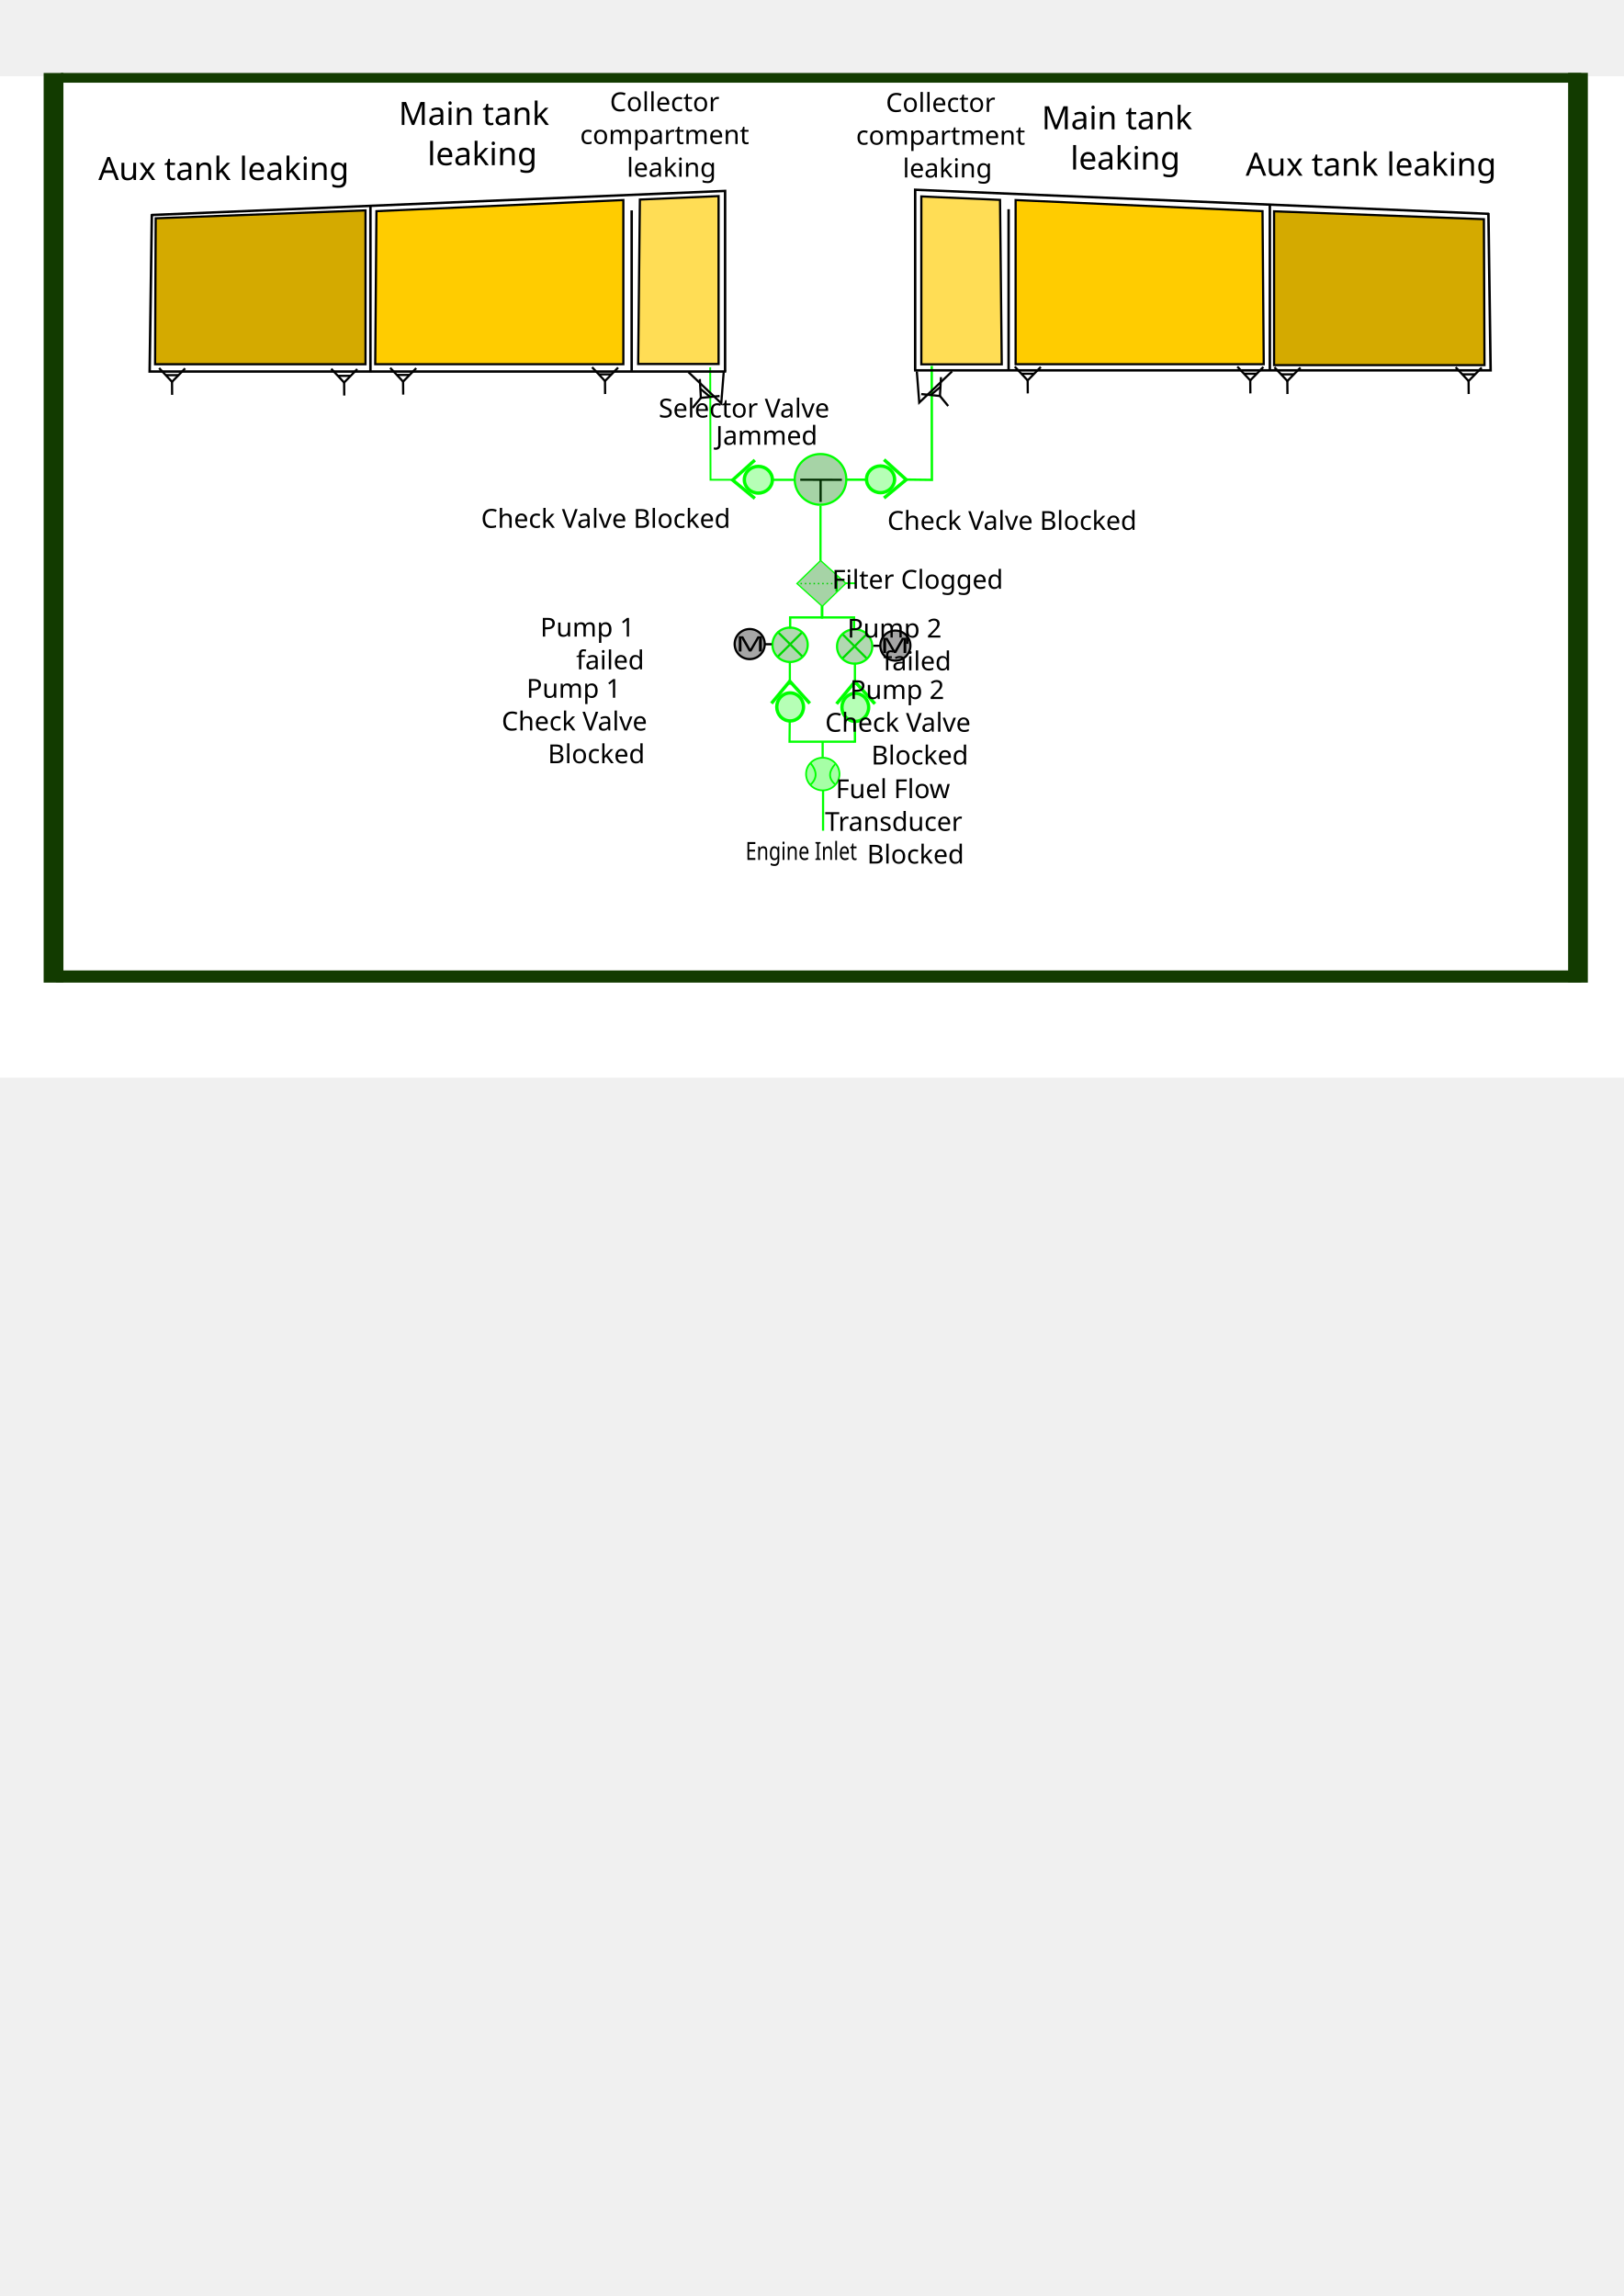
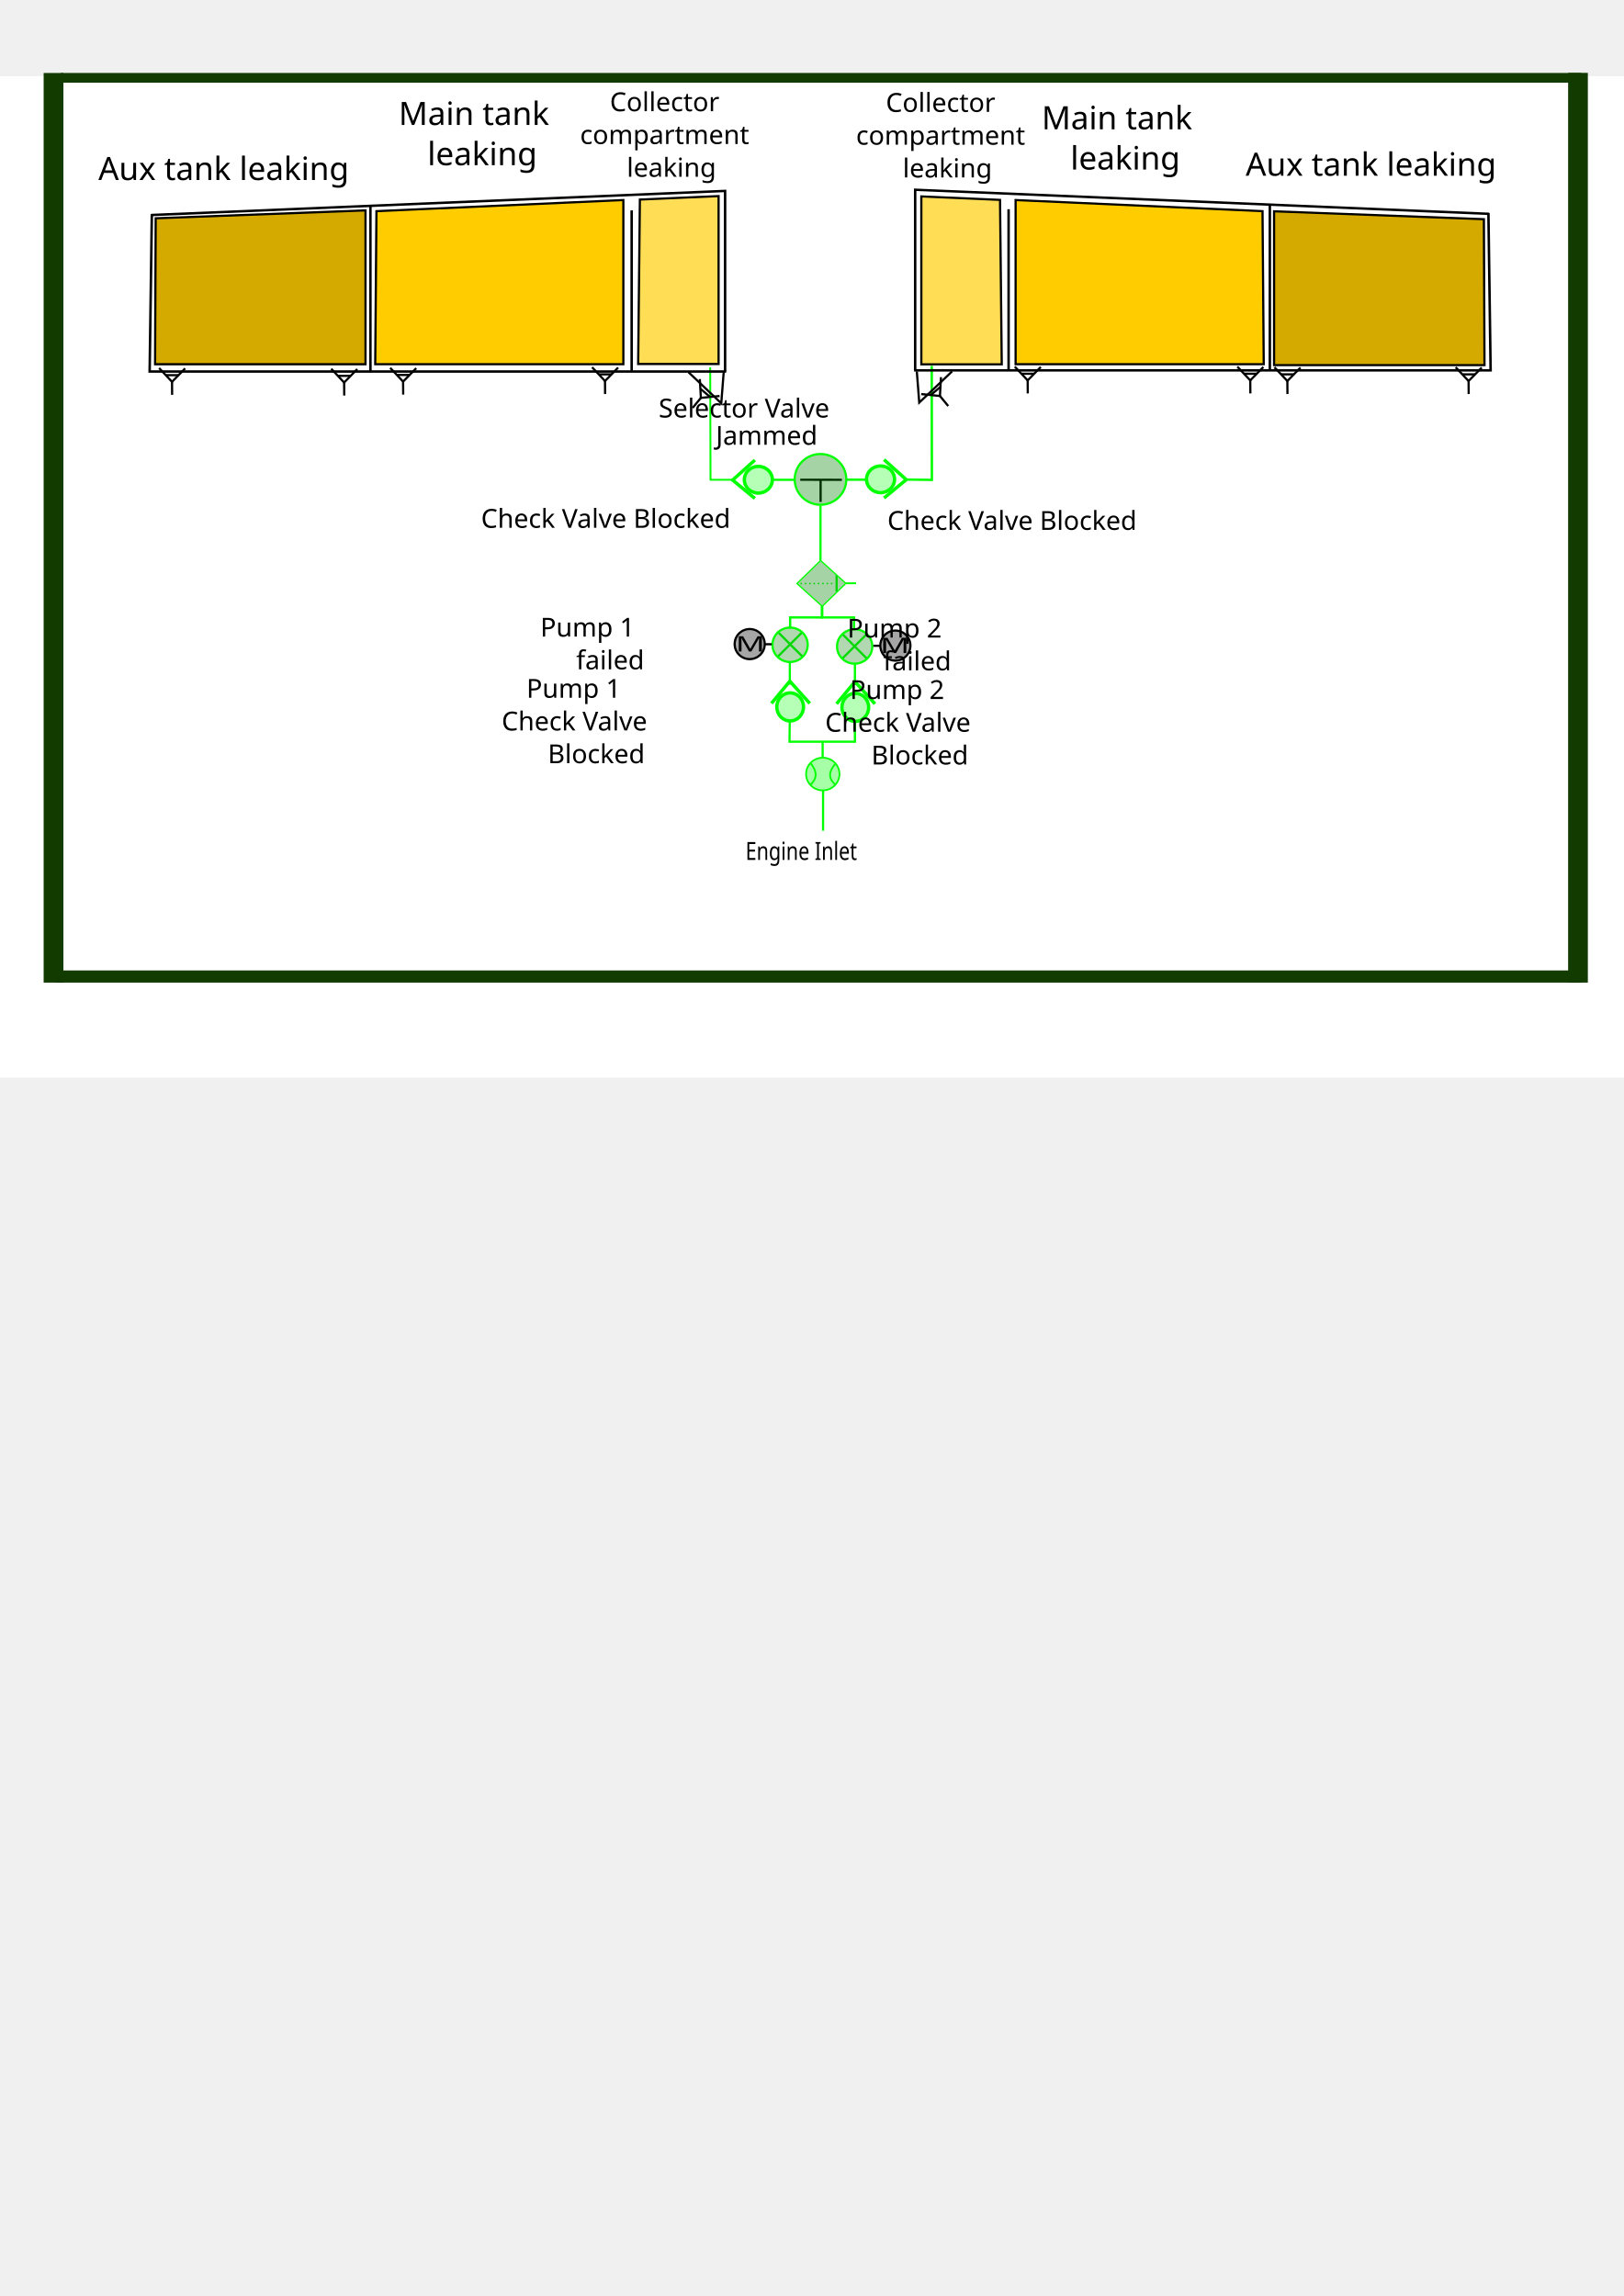
<svg xmlns="http://www.w3.org/2000/svg" version="1.1" width="744.094" height="1052.362" id="svg3651">
  <defs id="defs3653" />
  <g id="layer1" transform="matrix(1.019268,0,0,1,-0.3853597,0)">
    <rect style="fill:#ffffff;fill-opacity:1" id="rect3059" width="848.266" height="458.985" x="-54.75" y="34.954" />
    <path style="fill:none;stroke:#00ff00;stroke-width:0.991px;stroke-linecap:butt;stroke-linejoin:miter;stroke-opacity:1" d="m 349.841,301.226 11.214,-11.43" id="path3985" />
    <path style="fill:none;stroke:#00ff00;stroke-width:0.991px;stroke-linecap:butt;stroke-linejoin:miter;stroke-opacity:1" d="m 349.909,289.476 11.166,11.381" id="path3987" />
    <path style="fill:#008000;fill-opacity:0.307;stroke:#00ff00;stroke-width:1;stroke-miterlimit:4;stroke-opacity:1;stroke-dasharray:none;stroke-dashoffset:0" id="pump1" d="m 366.942,300.347 c 0,4.354 -3.617,7.883 -8.08,7.883 -4.462,0 -8.08,-3.529 -8.08,-7.883 0,-4.354 3.617,-7.883 8.08,-7.883 4.462,0 8.08,3.529 8.08,7.883 z" transform="matrix(0.9810962,0,0,1,3.534239,-4.807533)" />
    <rect width="8.889" height="416.924" x="20" y="33.452" id="rect3659" style="fill:#123b00;fill-opacity:1" />
    <rect width="8.869" height="416.981" x="705.417" y="33.395" id="rect5872" style="fill:#123b00;fill-opacity:1" />
    <rect style="fill:#123b00;fill-opacity:1" id="rect2987" width="685.76" height="5.574" x="25.534" y="444.801" />
    <rect style="fill:#123b00;fill-opacity:1" id="rect2985" width="683.573" height="4.459" x="27.721" y="33.444" />
    <path style="fill:none;stroke:#00ff00;stroke-width:0.848px;stroke-linecap:butt;stroke-linejoin:miter;stroke-opacity:1" d="m 319.693,168.363 0.137,51.534 10.684,0.017" id="path3951" />
    <path style="fill:none;stroke:#000000;stroke-width:0.991px;stroke-linecap:butt;stroke-linejoin:miter;stroke-opacity:1" d="m 360.168,219.892 18.73,0.017" id="path3955" />
    <path style="fill:none;stroke:#000000;stroke-width:0.991px;stroke-linecap:butt;stroke-linejoin:miter;stroke-opacity:1" d="m 369.328,219.892 1e-5,10.172" id="path3957" />
    <path style="fill:none;stroke:#00ff00;stroke-width:1.077px;stroke-linecap:butt;stroke-linejoin:miter;stroke-opacity:1" d="m 419.292,167.719 0.068,52.231 -11.543,-0.139" id="path3951-7" />
    <path style="fill:none;stroke:#00ff00;stroke-width:1px;stroke-linecap:butt;stroke-linejoin:miter;stroke-opacity:1" d="m 376.008,231.767 0,25.225" id="path3977" transform="matrix(0.9810962,0,0,1,0.3780749,0)" />
    <path style="fill:none;stroke:#00ff00;stroke-width:0.651;stroke-linecap:butt;stroke-linejoin:miter;stroke-miterlimit:4;stroke-opacity:1;stroke-dasharray:0.651, 1.302;stroke-dashoffset:0" d="m 360.299,267.477 15.532,0" id="path3981" />
    <path style="fill:none;stroke:#00ff00;stroke-width:0.991px;stroke-linecap:butt;stroke-linejoin:miter;stroke-opacity:1" d="m 379.043,290.563 11.166,11.381" id="path3987-5" />
    <path style="fill:none;stroke:#00ff00;stroke-width:0.991px;stroke-linecap:butt;stroke-linejoin:miter;stroke-opacity:1" d="m 379.008,301.93 11.214,-11.43" id="path3985-9" />
    <path style="fill:#008000;fill-opacity:0.307;stroke:#00ff00;stroke-width:1;stroke-miterlimit:4;stroke-opacity:1;stroke-dasharray:none;stroke-dashoffset:0" id="pump2" d="m 366.942,300.347 c 0,4.354 -3.617,7.883 -8.08,7.883 -4.462,0 -8.08,-3.529 -8.08,-7.883 0,-4.354 3.617,-7.883 8.08,-7.883 4.462,0 8.08,3.529 8.08,7.883 z" transform="matrix(0.9810962,0,0,1,32.56496,-4.04071)" />
    <path style="fill:none;stroke:#00ff00;stroke-width:1.045px;stroke-linecap:butt;stroke-linejoin:miter;stroke-opacity:1" d="m 369.986,277.722 0,5.274 -14.355,0 0,5.119" id="path4037" />
    <path style="fill:none;stroke:#00ff00;stroke-width:1.045px;stroke-linecap:butt;stroke-linejoin:miter;stroke-opacity:1" d="m 369.989,277.727 0,5.274 14.355,0 0,5.119" id="path4037-2" />
    <path style="fill:none;stroke:#00ff00;stroke-width:1px;stroke-linecap:butt;stroke-linejoin:miter;stroke-opacity:1" d="m 361.959,303.711 0,10.103" id="path4089" transform="matrix(0.9810962,0,0,1,0.3780749,0)" />
    <path style="fill:none;stroke:#00ff00;stroke-width:0.991px;stroke-linecap:butt;stroke-linejoin:miter;stroke-opacity:1" d="m 384.751,303.815 0,10.103" id="path4089-4" />
    <path style="fill:none;stroke:#00ff00;stroke-width:1.069px;stroke-linecap:butt;stroke-linejoin:miter;stroke-opacity:1" d="m 389.877,219.861 -8.987,0" id="path4133" />
    <path style="fill:none;stroke:#00ff00;stroke-width:1.016px;stroke-linecap:butt;stroke-linejoin:miter;stroke-opacity:1" d="m 357.297,219.92 -9.251,0" id="path4133-0" />
    <path style="fill:#008000;fill-opacity:0.351;stroke:#00ff00;stroke-opacity:1" id="selectorValve" d="m 396.897,231.176 c 0,6.421 -5.294,11.627 -11.824,11.627 -6.53,0 -11.824,-5.206 -11.824,-11.627 0,-6.421 5.294,-11.627 11.824,-11.627 6.53,0 11.824,5.206 11.824,11.627 z" transform="matrix(0.9810962,0,0,1,-8.515732,-11.45391)" />
    <path style="fill:none;stroke:#00ff00;stroke-width:1px;stroke-linecap:butt;stroke-linejoin:miter;stroke-opacity:1" d="m 361.917,330.4 -0.099,9.558 29.757,0" id="path4177" transform="matrix(0.9810962,0,0,1,0.3780749,0)" />
    <path style="fill:none;stroke:#00ff00;stroke-width:1.036px;stroke-linecap:butt;stroke-linejoin:miter;stroke-opacity:1" d="m 384.781,340.434 -0.052,-9.64" id="path4181" />
    <path style="fill:none;stroke:#00ff00;stroke-width:1px;stroke-linecap:butt;stroke-linejoin:miter;stroke-opacity:1" d="m 376.993,339.958 0,7.094" id="path4183" transform="matrix(0.9810962,0,0,1,0.3780749,0)" />
    <path style="fill:none;stroke:#00ff00;stroke-width:1px;stroke-linecap:butt;stroke-linejoin:miter;stroke-opacity:1" d="m 383.398,263.594 0,7.587" id="path4185" transform="matrix(0.9810962,0,0,1,0.3780749,0)" />
    <path style="fill:none;stroke:#00ff00;stroke-width:0.833px;stroke-linecap:butt;stroke-linejoin:miter;stroke-opacity:1" d="m 380.685,267.338 4.58,0" id="path4187" />
    <rect style="fill:#008000;fill-opacity:0.351;stroke:#00ff00;stroke-width:0.581;stroke-opacity:1" id="filter" width="15.451" height="14.976" x="442.954" y="-60.695" transform="matrix(0.7364574,0.6764839,-0.7101376,0.7040629,0,0)" />
    <path style="fill:none;stroke:#00ff00;stroke-width:0.803px;stroke-linecap:butt;stroke-linejoin:miter;stroke-opacity:1" d="m 364.829,349.828 c 2.762,3.406 3.241,6.694 0,9.789" id="path4191" />
    <path style="fill:none;stroke:#00ff00;stroke-width:0.78px;stroke-linecap:butt;stroke-linejoin:miter;stroke-opacity:1" d="m 375.833,350.268 c -2.762,3.217 -3.241,6.323 0,9.247" id="path4191-1" />
    <g id="g4224">
      <path transform="matrix(0.9810962,0,0,1,3.659225,-1.393488)" d="m 347.118,296.604 c 0,3.81 -3.088,6.898 -6.898,6.898 -3.81,0 -6.898,-3.088 -6.898,-6.898 0,-3.81 3.088,-6.898 6.898,-6.898 3.81,0 6.898,3.088 6.898,6.898 z" id="path4216" style="fill:#000000;fill-opacity:0.351;stroke:#000000;stroke-width:1;stroke-miterlimit:4;stroke-opacity:1;stroke-dasharray:none;stroke-dashoffset:0" />
      <path transform="matrix(0.9810962,0,0,1,0.3780749,0)" id="path4218" d="m 350.602,295.28 3.066,0" style="fill:none;stroke:#000000;stroke-width:1px;stroke-linecap:butt;stroke-linejoin:miter;stroke-opacity:1" />
      <text transform="scale(1.218085,0.8209607)" id="text4220" y="363.75" x="271.847" style="font-size:11.941px;font-style:normal;font-weight:normal;line-height:125%;letter-spacing:0px;word-spacing:0px;fill:#000000;fill-opacity:1;stroke:none;font-family:Sans" xml:space="preserve">
        <tspan y="363.75" x="271.847" id="tspan4222">M</tspan>
      </text>
    </g>
    <path style="fill:#000000;fill-opacity:0.351;stroke:#000000;stroke-width:1;stroke-miterlimit:4;stroke-opacity:1;stroke-dasharray:none;stroke-dashoffset:0" id="path4216-0" d="m 347.118,296.604 c 0,3.81 -3.088,6.898 -6.898,6.898 -3.81,0 -6.898,-3.088 -6.898,-6.898 0,-3.81 3.088,-6.898 6.898,-6.898 3.81,0 6.898,3.088 6.898,6.898 z" transform="matrix(-0.9810962,0,0,1,736.7337,-0.691011)" />
    <path style="fill:#00ff00;stroke:#000000;stroke-width:0.991px;stroke-linecap:butt;stroke-linejoin:miter;stroke-opacity:1" d="m 396.041,295.983 -3.008,0" id="path4218-5" />
    <text xml:space="preserve" style="font-size:11.941px;font-style:normal;font-weight:normal;line-height:125%;letter-spacing:0px;word-spacing:0px;fill:#000000;fill-opacity:1;stroke:none;font-family:Sans" x="-335.986" y="364.606" id="text4220-9" transform="scale(-1.218085,0.8209607)">
      <tspan id="tspan4222-2" x="-335.986" y="364.606">M</tspan>
    </text>
    <g id="g3088">
      <g id="g3909">
        <path style="fill:none;stroke:#000000;stroke-width:1.119px;stroke-linecap:butt;stroke-linejoin:miter;stroke-opacity:1" d="m 68.649,98.154 -0.987,72.127 259.205,0" id="path3892" />
        <g id="g3904">
          <path id="path3896" d="M 68.435,98.548 326.387,87.512 l 0,82.769" style="fill:none;stroke:#000000;stroke-width:1.113px;stroke-linecap:butt;stroke-linejoin:miter;stroke-opacity:1" />
          <path id="path3900" d="m 284.378,170.006 0,-73.576" style="fill:none;stroke:#000000;stroke-width:1.113px;stroke-linecap:butt;stroke-linejoin:miter;stroke-opacity:1" />
          <path id="path3902" d="m 166.923,170.563 0,-76.363" style="fill:none;stroke:#000000;stroke-width:1.113px;stroke-linecap:butt;stroke-linejoin:miter;stroke-opacity:1" />
        </g>
      </g>
      <path style="fill:none;stroke:#000000;stroke-width:0.991px;stroke-linecap:butt;stroke-linejoin:miter;stroke-opacity:1" d="m 325.759,170.563 -1.094,14.295 -14.765,-14.295" id="path3062" />
    </g>
    <g id="g3097">
      <g id="g3909-4" transform="matrix(-1,0,0,1,738.2312,-0.5348717)">
        <path style="fill:none;stroke:#000000;stroke-width:1.119px;stroke-linecap:butt;stroke-linejoin:miter;stroke-opacity:1" d="m 68.649,98.154 -0.987,72.127 259.205,0" id="path3892-2" />
        <g id="g3904-5">
          <path id="path3896-7" d="M 68.435,98.548 326.387,87.512 l 0,82.769" style="fill:none;stroke:#000000;stroke-width:1.113px;stroke-linecap:butt;stroke-linejoin:miter;stroke-opacity:1" />
          <path id="path3900-5" d="m 284.378,170.006 0,-73.576" style="fill:none;stroke:#000000;stroke-width:1.113px;stroke-linecap:butt;stroke-linejoin:miter;stroke-opacity:1" />
          <path id="path3902-5" d="m 166.923,170.563 0,-76.363" style="fill:none;stroke:#000000;stroke-width:1.113px;stroke-linecap:butt;stroke-linejoin:miter;stroke-opacity:1" />
        </g>
      </g>
      <path style="fill:none;stroke:#000000;stroke-width:0.991px;stroke-linecap:butt;stroke-linejoin:miter;stroke-opacity:1" d="m 412.584,170.228 1.094,14.295 14.765,-14.295" id="path3062-8" />
    </g>
    <path style="fill:#00ff00;stroke:#00ff00;stroke-width:1px;stroke-linecap:butt;stroke-linejoin:miter;stroke-opacity:1" d="m 377.19,362.227 0,18.524" id="path4260" transform="matrix(0.9810962,0,0,1,0.3780749,0)" />
-     <path style="fill:#00ff00;fill-opacity:0.351;stroke:#00ff00;stroke-width:1;stroke-miterlimit:4;stroke-opacity:1;stroke-dasharray:none;stroke-dashoffset:0" id="fftransd" d="m 385.717,369.553 a 9.754,9.476 0 1 1 -19.509,0 9.754,9.476 0 1 1 19.509,0 z" transform="matrix(0.7703853,0,0,0.7900136,80.66797,62.83015)" />
+     <path style="fill:#00ff00;fill-opacity:0.351;stroke:#00ff00;stroke-width:1;stroke-miterlimit:4;stroke-opacity:1;stroke-dasharray:none;stroke-dashoffset:0" id="fftransd" d="m 385.717,369.553 c 0,5.233 -4.367,9.476 -9.754,9.476 -5.387,0 -9.754,-4.242 -9.754,-9.476 0,-5.233 4.367,-9.476 9.754,-9.476 5.387,0 9.754,4.242 9.754,9.476 z" transform="matrix(0.7703853,0,0,0.7900136,80.66797,62.83015)" />
    <text xml:space="preserve" style="font-size:10.116px;font-style:normal;font-weight:normal;line-height:125%;letter-spacing:0px;word-spacing:0px;fill:#000000;fill-opacity:1;stroke:none;font-family:Sans" x="381.156" y="347.017" id="text4264" transform="scale(0.8804049,1.135841)">
      <tspan id="tspan4266" x="381.156" y="347.017">Engine Inlet</tspan>
    </text>
    <g id="g3112">
      <path transform="matrix(0.9810962,0,0,1,0.3780749,0)" id="path3106" d="m 72.916,168.705 5.912,6.306 6.011,-6.158" style="fill:none;stroke:#000000;stroke-width:1px;stroke-linecap:butt;stroke-linejoin:miter;stroke-opacity:1" />
      <path id="path3108" d="m 77.716,174.863 0.048,6.109" style="fill:none;stroke:#000000;stroke-width:0.991px;stroke-linecap:butt;stroke-linejoin:miter;stroke-opacity:1" />
      <path transform="matrix(0.9810962,0,0,1,0.3780749,0)" id="path3110" d="m 76.069,171.957 5.666,-3e-5" style="fill:none;stroke:#000000;stroke-width:1px;stroke-linecap:butt;stroke-linejoin:miter;stroke-opacity:1" />
    </g>
    <g transform="translate(77.38579,0.3202426)" id="g3112-8">
      <path transform="matrix(0.9810962,0,0,1,0.3780749,0)" id="path3106-6" d="m 72.916,168.705 5.912,6.306 6.011,-6.158" style="fill:none;stroke:#000000;stroke-width:1px;stroke-linecap:butt;stroke-linejoin:miter;stroke-opacity:1" />
      <path id="path3108-9" d="m 77.716,174.863 0.048,6.109" style="fill:none;stroke:#000000;stroke-width:0.991px;stroke-linecap:butt;stroke-linejoin:miter;stroke-opacity:1" />
      <path transform="matrix(0.9810962,0,0,1,0.3780749,0)" id="path3110-0" d="m 76.069,171.957 5.666,-3e-5" style="fill:none;stroke:#000000;stroke-width:1px;stroke-linecap:butt;stroke-linejoin:miter;stroke-opacity:1" />
    </g>
    <g transform="translate(103.8978,-0.09527781)" id="g3112-6">
      <path transform="matrix(0.9810962,0,0,1,0.3780749,0)" id="path3106-2" d="m 72.916,168.705 5.912,6.306 6.011,-6.158" style="fill:none;stroke:#000000;stroke-width:1px;stroke-linecap:butt;stroke-linejoin:miter;stroke-opacity:1" />
      <path id="path3108-2" d="m 77.716,174.863 0.048,6.109" style="fill:none;stroke:#000000;stroke-width:0.991px;stroke-linecap:butt;stroke-linejoin:miter;stroke-opacity:1" />
      <path transform="matrix(0.9810962,0,0,1,0.3780749,0)" id="path3110-4" d="m 76.069,171.957 5.666,-3e-5" style="fill:none;stroke:#000000;stroke-width:1px;stroke-linecap:butt;stroke-linejoin:miter;stroke-opacity:1" />
    </g>
    <g transform="translate(194.6762,-0.3739754)" id="g3112-2">
      <path transform="matrix(0.9810962,0,0,1,0.3780749,0)" id="path3106-22" d="m 72.916,168.705 5.912,6.306 6.011,-6.158" style="fill:none;stroke:#000000;stroke-width:1px;stroke-linecap:butt;stroke-linejoin:miter;stroke-opacity:1" />
      <path id="path3108-5" d="m 77.716,174.863 0.048,6.109" style="fill:none;stroke:#000000;stroke-width:0.991px;stroke-linecap:butt;stroke-linejoin:miter;stroke-opacity:1" />
      <path transform="matrix(0.9810962,0,0,1,0.3780749,0)" id="path3110-1" d="m 76.069,171.957 5.666,-3e-5" style="fill:none;stroke:#000000;stroke-width:1px;stroke-linecap:butt;stroke-linejoin:miter;stroke-opacity:1" />
    </g>
    <g transform="matrix(0.7666899,0.654388,-0.629881,0.7666899,366.1487,-2.666554)" id="g3112-65">
      <path transform="matrix(0.9810962,0,0,1,0.3780749,0)" id="path3106-8" d="m 72.916,168.705 5.912,6.306 6.011,-6.158" style="fill:none;stroke:#000000;stroke-width:1px;stroke-linecap:butt;stroke-linejoin:miter;stroke-opacity:1" />
      <path id="path3108-59" d="m 77.716,174.863 0.048,6.109" style="fill:none;stroke:#000000;stroke-width:0.991px;stroke-linecap:butt;stroke-linejoin:miter;stroke-opacity:1" />
      <path transform="matrix(0.9810962,0,0,1,0.3780749,0)" id="path3110-02" d="m 76.069,171.957 5.666,-3e-5" style="fill:none;stroke:#000000;stroke-width:1px;stroke-linecap:butt;stroke-linejoin:miter;stroke-opacity:1" />
    </g>
    <g transform="matrix(-0.7666899,0.654388,0.629881,0.7666899,372.3274,-3.539891)" id="g3112-65-2">
      <path transform="matrix(0.9810962,0,0,1,0.3780749,0)" id="path3106-8-3" d="m 72.916,168.705 5.912,6.306 6.011,-6.158" style="fill:none;stroke:#000000;stroke-width:1px;stroke-linecap:butt;stroke-linejoin:miter;stroke-opacity:1" />
      <path id="path3108-59-9" d="m 77.716,174.863 0.048,6.109" style="fill:none;stroke:#000000;stroke-width:0.991px;stroke-linecap:butt;stroke-linejoin:miter;stroke-opacity:1" />
      <path transform="matrix(0.9810962,0,0,1,0.3780749,0)" id="path3110-02-8" d="m 76.069,171.957 5.666,-3e-5" style="fill:none;stroke:#000000;stroke-width:1px;stroke-linecap:butt;stroke-linejoin:miter;stroke-opacity:1" />
    </g>
    <g transform="translate(384.7095,-0.652673)" id="g3112-2-5">
      <path transform="matrix(0.9810962,0,0,1,0.3780749,0)" id="path3106-22-6" d="m 72.916,168.705 5.912,6.306 6.011,-6.158" style="fill:none;stroke:#000000;stroke-width:1px;stroke-linecap:butt;stroke-linejoin:miter;stroke-opacity:1" />
      <path id="path3108-5-0" d="m 77.716,174.863 0.048,6.109" style="fill:none;stroke:#000000;stroke-width:0.991px;stroke-linecap:butt;stroke-linejoin:miter;stroke-opacity:1" />
      <path transform="matrix(0.9810962,0,0,1,0.3780749,0)" id="path3110-1-5" d="m 76.069,171.957 5.666,-3e-5" style="fill:none;stroke:#000000;stroke-width:1px;stroke-linecap:butt;stroke-linejoin:miter;stroke-opacity:1" />
    </g>
    <g transform="translate(484.7846,-0.652673)" id="g3112-2-8">
      <path transform="matrix(0.9810962,0,0,1,0.3780749,0)" id="path3106-22-8" d="m 72.916,168.705 5.912,6.306 6.011,-6.158" style="fill:none;stroke:#000000;stroke-width:1px;stroke-linecap:butt;stroke-linejoin:miter;stroke-opacity:1" />
      <path id="path3108-5-3" d="m 77.716,174.863 0.048,6.109" style="fill:none;stroke:#000000;stroke-width:0.991px;stroke-linecap:butt;stroke-linejoin:miter;stroke-opacity:1" />
      <path transform="matrix(0.9810962,0,0,1,0.3780749,0)" id="path3110-1-7" d="m 76.069,171.957 5.666,-3e-5" style="fill:none;stroke:#000000;stroke-width:1px;stroke-linecap:butt;stroke-linejoin:miter;stroke-opacity:1" />
    </g>
    <g transform="translate(501.4638,-0.3739753)" id="g3112-2-6">
      <path transform="matrix(0.9810962,0,0,1,0.3780749,0)" id="path3106-22-5" d="m 72.916,168.705 5.912,6.306 6.011,-6.158" style="fill:none;stroke:#000000;stroke-width:1px;stroke-linecap:butt;stroke-linejoin:miter;stroke-opacity:1" />
      <path id="path3108-5-9" d="m 77.716,174.863 0.048,6.109" style="fill:none;stroke:#000000;stroke-width:0.991px;stroke-linecap:butt;stroke-linejoin:miter;stroke-opacity:1" />
      <path transform="matrix(0.9810962,0,0,1,0.3780749,0)" id="path3110-1-2" d="m 76.069,171.957 5.666,-3e-5" style="fill:none;stroke:#000000;stroke-width:1px;stroke-linecap:butt;stroke-linejoin:miter;stroke-opacity:1" />
    </g>
    <g transform="translate(582.9457,-0.3739754)" id="g3112-2-9">
      <path transform="matrix(0.9810962,0,0,1,0.3780749,0)" id="path3106-22-1" d="m 72.916,168.705 5.912,6.306 6.011,-6.158" style="fill:none;stroke:#000000;stroke-width:1px;stroke-linecap:butt;stroke-linejoin:miter;stroke-opacity:1" />
      <path id="path3108-5-8" d="m 77.716,174.863 0.048,6.109" style="fill:none;stroke:#000000;stroke-width:0.991px;stroke-linecap:butt;stroke-linejoin:miter;stroke-opacity:1" />
      <path transform="matrix(0.9810962,0,0,1,0.3780749,0)" id="path3110-1-25" d="m 76.069,171.957 5.666,-3e-5" style="fill:none;stroke:#000000;stroke-width:1px;stroke-linecap:butt;stroke-linejoin:miter;stroke-opacity:1" />
    </g>
    <g id="LHcheckvalve" transform="matrix(-1.537217,0,0,-1.529462,856.2872,556.1434)">
      <path transform="matrix(0.9810962,0,0,1,0.3780749,0)" id="path3276" d="m 342.101,214.249 6.619,5.504 -6.619,5.992" style="fill:none;stroke:#00ff00;stroke-width:1px;stroke-linecap:butt;stroke-linejoin:miter;stroke-opacity:1" />
      <path transform="matrix(0.9810962,0,0,1,-4.406936,4.11079)" d="m 350.114,215.747 c 0,2.213 -1.872,4.006 -4.18,4.006 -2.309,0 -4.18,-1.794 -4.18,-4.006 0,-2.213 1.872,-4.006 4.18,-4.006 2.309,0 4.18,1.794 4.18,4.006 z" id="LHcvfield" style="fill:#00ff00;fill-opacity:0.289;stroke:#00ff00;stroke-width:1;stroke-miterlimit:4;stroke-opacity:1;stroke-dasharray:none;stroke-dashoffset:0" />
    </g>
    <g id="RHcheckvalve" transform="matrix(1.537217,0,0,-1.529462,-118.6736,555.9513)">
      <path transform="matrix(0.9810962,0,0,1,0.3780749,0)" id="path3276-1" d="m 342.101,214.249 6.619,5.504 -6.619,5.992" style="fill:none;stroke:#00ff00;stroke-width:1px;stroke-linecap:butt;stroke-linejoin:miter;stroke-opacity:1" />
      <path transform="matrix(0.9810962,0,0,1,-4.406936,4.11079)" d="m 350.114,215.747 c 0,2.213 -1.872,4.006 -4.18,4.006 -2.309,0 -4.18,-1.794 -4.18,-4.006 0,-2.213 1.872,-4.006 4.18,-4.006 2.309,0 4.18,1.794 4.18,4.006 z" id="RHcvfield" style="fill:#00ff00;fill-opacity:0.289;stroke:#00ff00;stroke-width:1;stroke-miterlimit:4;stroke-opacity:1;stroke-dasharray:none;stroke-dashoffset:0" />
    </g>
    <path style="fill:none;stroke:#00ff00;stroke-width:1.519px;stroke-linecap:butt;stroke-linejoin:miter;stroke-opacity:1" d="m 347.215,322.406 8.259,-10.175 8.991,10.175" id="path3276-5" />
-     <path style="fill:#00ff00;fill-opacity:0.289;stroke:#00ff00;stroke-width:1;stroke-miterlimit:4;stroke-opacity:1;stroke-dasharray:none;stroke-dashoffset:0" id="pumpcv1" d="m 350.114,215.747 a 4.18,4.006 0 1 1 -8.361,0 4.18,4.006 0 1 1 8.361,0 z" transform="matrix(0,-1.537217,1.500549,0,31.89254,855.7871)" />
+     <path style="fill:#00ff00;fill-opacity:0.289;stroke:#00ff00;stroke-width:1;stroke-miterlimit:4;stroke-opacity:1;stroke-dasharray:none;stroke-dashoffset:0" id="pumpcv1" d="m 350.114,215.747 c 0,2.213 -1.872,4.006 -4.18,4.006 -2.309,0 -4.18,-1.794 -4.18,-4.006 0,-2.213 1.872,-4.006 4.18,-4.006 2.309,0 4.18,1.794 4.18,4.006 z" transform="matrix(0,-1.537217,1.500549,0,31.89254,855.7871)" />
    <path style="fill:none;stroke:#00ff00;stroke-width:1.519px;stroke-linecap:butt;stroke-linejoin:miter;stroke-opacity:1" d="m 376.507,322.603 8.259,-10.175 8.991,10.175" id="path3276-5-8" />
-     <path style="fill:#00ff00;fill-opacity:0.289;stroke:#00ff00;stroke-width:1;stroke-miterlimit:4;stroke-opacity:1;stroke-dasharray:none;stroke-dashoffset:0" id="pumpcv2" d="m 350.114,215.747 a 4.18,4.006 0 1 1 -8.361,0 4.18,4.006 0 1 1 8.361,0 z" transform="matrix(0,-1.537217,1.500549,0,61.18411,855.9842)" />
+     <path style="fill:#00ff00;fill-opacity:0.289;stroke:#00ff00;stroke-width:1;stroke-miterlimit:4;stroke-opacity:1;stroke-dasharray:none;stroke-dashoffset:0" id="pumpcv2" d="m 350.114,215.747 c 0,2.213 -1.872,4.006 -4.18,4.006 -2.309,0 -4.18,-1.794 -4.18,-4.006 0,-2.213 1.872,-4.006 4.18,-4.006 2.309,0 4.18,1.794 4.18,4.006 z" transform="matrix(0,-1.537217,1.500549,0,61.18411,855.9842)" />
    <path style="fill:#d4aa00;stroke:#000000;stroke-width:1px;stroke-linecap:butt;stroke-linejoin:miter;stroke-opacity:1;fill-opacity:1" d="m 71.347,100.052 96.151,-3.623 0,70.51 -96.429,0 z" id="Laux" transform="matrix(0.9810962,0,0,1,0.3780749,0)" />
    <path style="fill:#ffcc00;fill-opacity:1;stroke:#000000;stroke-width:0.991px;stroke-linecap:butt;stroke-linejoin:miter;stroke-opacity:1" d="m 169.631,96.784 111.012,-5.092 0,75.248 -111.559,0 z" id="Lmain" />
    <path style="fill:#ffdd55;fill-opacity:1;stroke:#000000;stroke-width:0.991px;stroke-linecap:butt;stroke-linejoin:miter;stroke-opacity:1" d="m 288.073,91.468 35.382,-1.591 0,76.955 -36.155,0 z" id="Lcol" />
    <path style="fill:#ffdd55;fill-opacity:1;stroke:#000000;stroke-width:0.991px;stroke-linecap:butt;stroke-linejoin:miter;stroke-opacity:1" d="m 449.999,91.616 -35.382,-1.591 0,76.955 36.155,0 z" id="Rcol" />
    <path style="fill:#ffcc00;fill-opacity:1;stroke:#000000;stroke-width:0.991px;stroke-linecap:butt;stroke-linejoin:miter;stroke-opacity:1" d="m 568.017,96.784 -111.012,-5.092 0,75.248 111.559,0 z" id="Rmain" />
    <path style="fill:#d4aa00;fill-opacity:1;stroke:#000000;stroke-width:0.991px;stroke-linecap:butt;stroke-linejoin:miter;stroke-opacity:1" d="m 667.545,100.47 -94.333,-3.623 0,70.51 94.606,0 z" id="Raux" />
    <text xml:space="preserve" style="font-size:14.61px;font-style:normal;font-weight:normal;line-height:125%;letter-spacing:0px;word-spacing:0px;fill:#000000;fill-opacity:1;stroke:none;font-family:Sans" x="45.023" y="81.734" id="text_Laux" transform="scale(0.990503,1.009588)">
      <tspan id="tspan3934" x="45.023" y="81.734">Aux tank leaking</tspan>
    </text>
    <text xml:space="preserve" style="font-size:14.61px;font-style:normal;font-weight:normal;line-height:125%;letter-spacing:0px;word-spacing:0px;fill:#000000;fill-opacity:1;stroke:none;font-family:Sans" x="565.818" y="79.781" id="text_Raux" transform="scale(0.9905031,1.009588)">
      <tspan id="tspan3934-5" x="565.818" y="79.781">Aux tank leaking</tspan>
    </text>
    <text xml:space="preserve" style="font-size:14.61px;font-style:normal;font-weight:normal;text-align:center;line-height:125%;letter-spacing:0px;word-spacing:0px;text-anchor:middle;fill:#000000;fill-opacity:1;stroke:none;font-family:Sans" x="520.676" y="58.7" id="text_Rmain" transform="scale(0.9905031,1.009588)">
      <tspan id="tspan3934-0" x="520.676" y="58.7">Main tank</tspan>
      <tspan x="520.676" y="76.962" id="tspan4012">leaking</tspan>
    </text>
    <text xml:space="preserve" style="font-size:14.61px;font-style:normal;font-weight:normal;text-align:center;line-height:125%;letter-spacing:0px;word-spacing:0px;text-anchor:middle;fill:#000000;fill-opacity:1;stroke:none;font-family:Sans" x="228.8" y="56.748" id="text_Lmain" transform="scale(0.9905031,1.009588)">
      <tspan id="tspan3934-0-6" x="228.8" y="56.748">Main tank</tspan>
      <tspan x="228.8" y="75.01" id="tspan4041">leaking</tspan>
    </text>
    <text xml:space="preserve" style="font-size:11.908px;font-style:normal;font-weight:normal;line-height:125%;letter-spacing:0px;word-spacing:0px;fill:#000000;fill-opacity:1;stroke:none;font-family:Sans" x="438.181" y="50.791" id="text_Rcol" transform="scale(0.9905031,1.009588)">
      <tspan id="tspan3934-0-3" x="438.181" y="50.791" style="text-align:center;text-anchor:middle">Collector</tspan>
      <tspan x="438.181" y="65.676" id="tspan4008" style="text-align:center;text-anchor:middle">compartment</tspan>
      <tspan x="438.181" y="80.56" id="tspan4010" style="text-align:center;text-anchor:middle">leaking</tspan>
    </text>
    <text xml:space="preserve" style="font-size:11.908px;font-style:normal;font-weight:normal;line-height:125%;letter-spacing:0px;word-spacing:0px;fill:#000000;fill-opacity:1;stroke:none;font-family:Sans" x="312.905" y="50.487" id="text_Lcol" transform="scale(0.9905031,1.009588)">
      <tspan id="tspan3934-0-3-9" x="312.905" y="50.487" style="text-align:center;text-anchor:middle">Collector</tspan>
      <tspan x="312.905" y="65.372" id="tspan4008-0" style="text-align:center;text-anchor:middle">compartment</tspan>
      <tspan x="312.905" y="80.256" id="tspan4010-9" style="text-align:center;text-anchor:middle">leaking</tspan>
    </text>
    <text xml:space="preserve" style="font-size:39.62px;font-style:normal;font-weight:normal;line-height:125%;letter-spacing:0px;word-spacing:0px;fill:#000000;fill-opacity:1;stroke:none;font-family:Sans" x="218.738" y="239.612" id="text_LCV" transform="scale(0.9905031,1.009588)">
      <tspan id="tspan3130" x="218.738" y="239.612" style="font-size:11.886px">Check Valve Blocked</tspan>
    </text>
    <text xml:space="preserve" style="font-size:39.62px;font-style:normal;font-weight:normal;line-height:125%;letter-spacing:0px;word-spacing:0px;fill:#000000;fill-opacity:1;stroke:none;font-family:Sans" x="403.173" y="240.544" id="text_RCV" transform="scale(0.9905031,1.009588)">
      <tspan id="tspan3130-1" x="403.173" y="240.544" style="font-size:11.886px">Check Valve Blocked</tspan>
    </text>
    <text xml:space="preserve" style="font-size:39.62px;font-style:normal;font-weight:normal;text-align:center;line-height:125%;letter-spacing:0px;word-spacing:0px;text-anchor:middle;fill:#000000;fill-opacity:1;stroke:none;font-family:Sans" x="374.141" y="189.534" id="text_selectorValve" transform="scale(0.9905031,1.009588)">
      <tspan id="tspan3130-1-4" x="375.718" y="189.534" style="font-size:11.886px;text-align:center;text-anchor:middle">Selector Valve </tspan>
      <tspan x="374.141" y="201.916" style="font-size:11.886px;text-align:center;text-anchor:middle" id="tspan3153">Jammed</tspan>
    </text>
    <text xml:space="preserve" style="font-size:39.62px;font-style:normal;font-weight:normal;text-align:center;line-height:125%;letter-spacing:0px;word-spacing:0px;text-anchor:middle;fill:#000000;fill-opacity:1;stroke:none;font-family:Sans" x="303.108" y="289" id="text_pump1" transform="scale(0.9905031,1.009588)">
      <tspan id="tspan3130-1-4-7" x="303.108" y="289" style="font-size:11.886px;text-align:center;text-anchor:middle">Pump 1</tspan>
      <tspan x="303.108" y="303.858" style="font-size:11.886px;text-align:center;text-anchor:middle" id="tspan3153-9">failed</tspan>
    </text>
    <text xml:space="preserve" style="font-size:39.62px;font-style:normal;font-weight:normal;text-align:center;line-height:125%;letter-spacing:0px;word-spacing:0px;text-anchor:middle;fill:#000000;fill-opacity:1;stroke:none;font-family:Sans" x="442.471" y="289.446" id="text_pump2" transform="scale(0.9905031,1.009588)">
      <tspan id="tspan3130-1-4-7-5" x="442.471" y="289.446" style="font-size:11.886px;text-align:center;text-anchor:middle">Pump 2</tspan>
      <tspan x="442.471" y="304.303" style="font-size:11.886px;text-align:center;text-anchor:middle" id="tspan3153-9-8">failed</tspan>
    </text>
    <text xml:space="preserve" style="font-size:39.62px;font-style:normal;font-weight:normal;text-align:center;line-height:125%;letter-spacing:0px;word-spacing:0px;text-anchor:middle;fill:#000000;fill-opacity:1;stroke:none;font-family:Sans" x="296.828" y="316.762" id="text_pumpcv1" transform="scale(0.9905031,1.009588)">
      <tspan id="tspan3130-1-4-7-9" x="296.828" y="316.762" style="font-size:11.886px;text-align:center;text-anchor:middle">Pump 1</tspan>
      <tspan x="298.72" y="331.62" style="font-size:11.886px;text-align:center;text-anchor:middle" id="tspan3153-9-1">Check Valve </tspan>
      <tspan x="296.828" y="346.478" style="font-size:11.886px;text-align:center;text-anchor:middle" id="tspan3163">Blocked</tspan>
    </text>
    <text xml:space="preserve" style="font-size:39.62px;font-style:normal;font-weight:normal;text-align:center;line-height:125%;letter-spacing:0px;word-spacing:0px;text-anchor:middle;fill:#000000;fill-opacity:1;stroke:none;font-family:Sans" x="443.662" y="317.339" id="text_pumpcv2" transform="scale(0.9905031,1.009588)">
      <tspan id="tspan3130-1-4-7-9-7" x="443.662" y="317.339" style="font-size:11.886px;text-align:center;text-anchor:middle">Pump 2</tspan>
      <tspan x="445.554" y="332.197" style="font-size:11.886px;text-align:center;text-anchor:middle" id="tspan3153-9-1-3">Check Valve </tspan>
      <tspan x="443.662" y="347.054" style="font-size:11.886px;text-align:center;text-anchor:middle" id="tspan3163-4">Blocked</tspan>
    </text>
-     <text xml:space="preserve" style="font-size:39.62px;font-style:normal;font-weight:normal;text-align:center;line-height:125%;letter-spacing:0px;word-spacing:0px;text-anchor:middle;fill:#000000;fill-opacity:1;stroke:none;font-family:Sans" x="441.729" y="362.335" id="text_fftransd" transform="scale(0.9905031,1.009588)">
-       <tspan id="tspan3130-1-4-7-9-5" x="441.729" y="362.335" style="font-size:11.886px;text-align:center;text-anchor:middle">Fuel Flow</tspan>
-       <tspan x="443.621" y="377.193" style="font-size:11.886px;text-align:center;text-anchor:middle" id="tspan3153-9-1-7">Transducer </tspan>
-       <tspan x="441.729" y="392.051" style="font-size:11.886px;text-align:center;text-anchor:middle" id="tspan3163-9">Blocked</tspan>
-     </text>
-     <text xml:space="preserve" style="font-size:39.62px;font-style:normal;font-weight:normal;text-align:center;line-height:125%;letter-spacing:0px;word-spacing:0px;text-anchor:middle;fill:#000000;fill-opacity:1;stroke:none;font-family:Sans" x="442.633" y="267.281" id="text_filter" transform="scale(0.9905031,1.009588)">
-       <tspan x="442.633" y="267.281" style="font-size:11.886px;text-align:center;text-anchor:middle" id="tspan3163-9-6">Filter Clogged</tspan>
-     </text>
  </g>
  <g id="layer2" />
  <g id="layer3" />
</svg>
